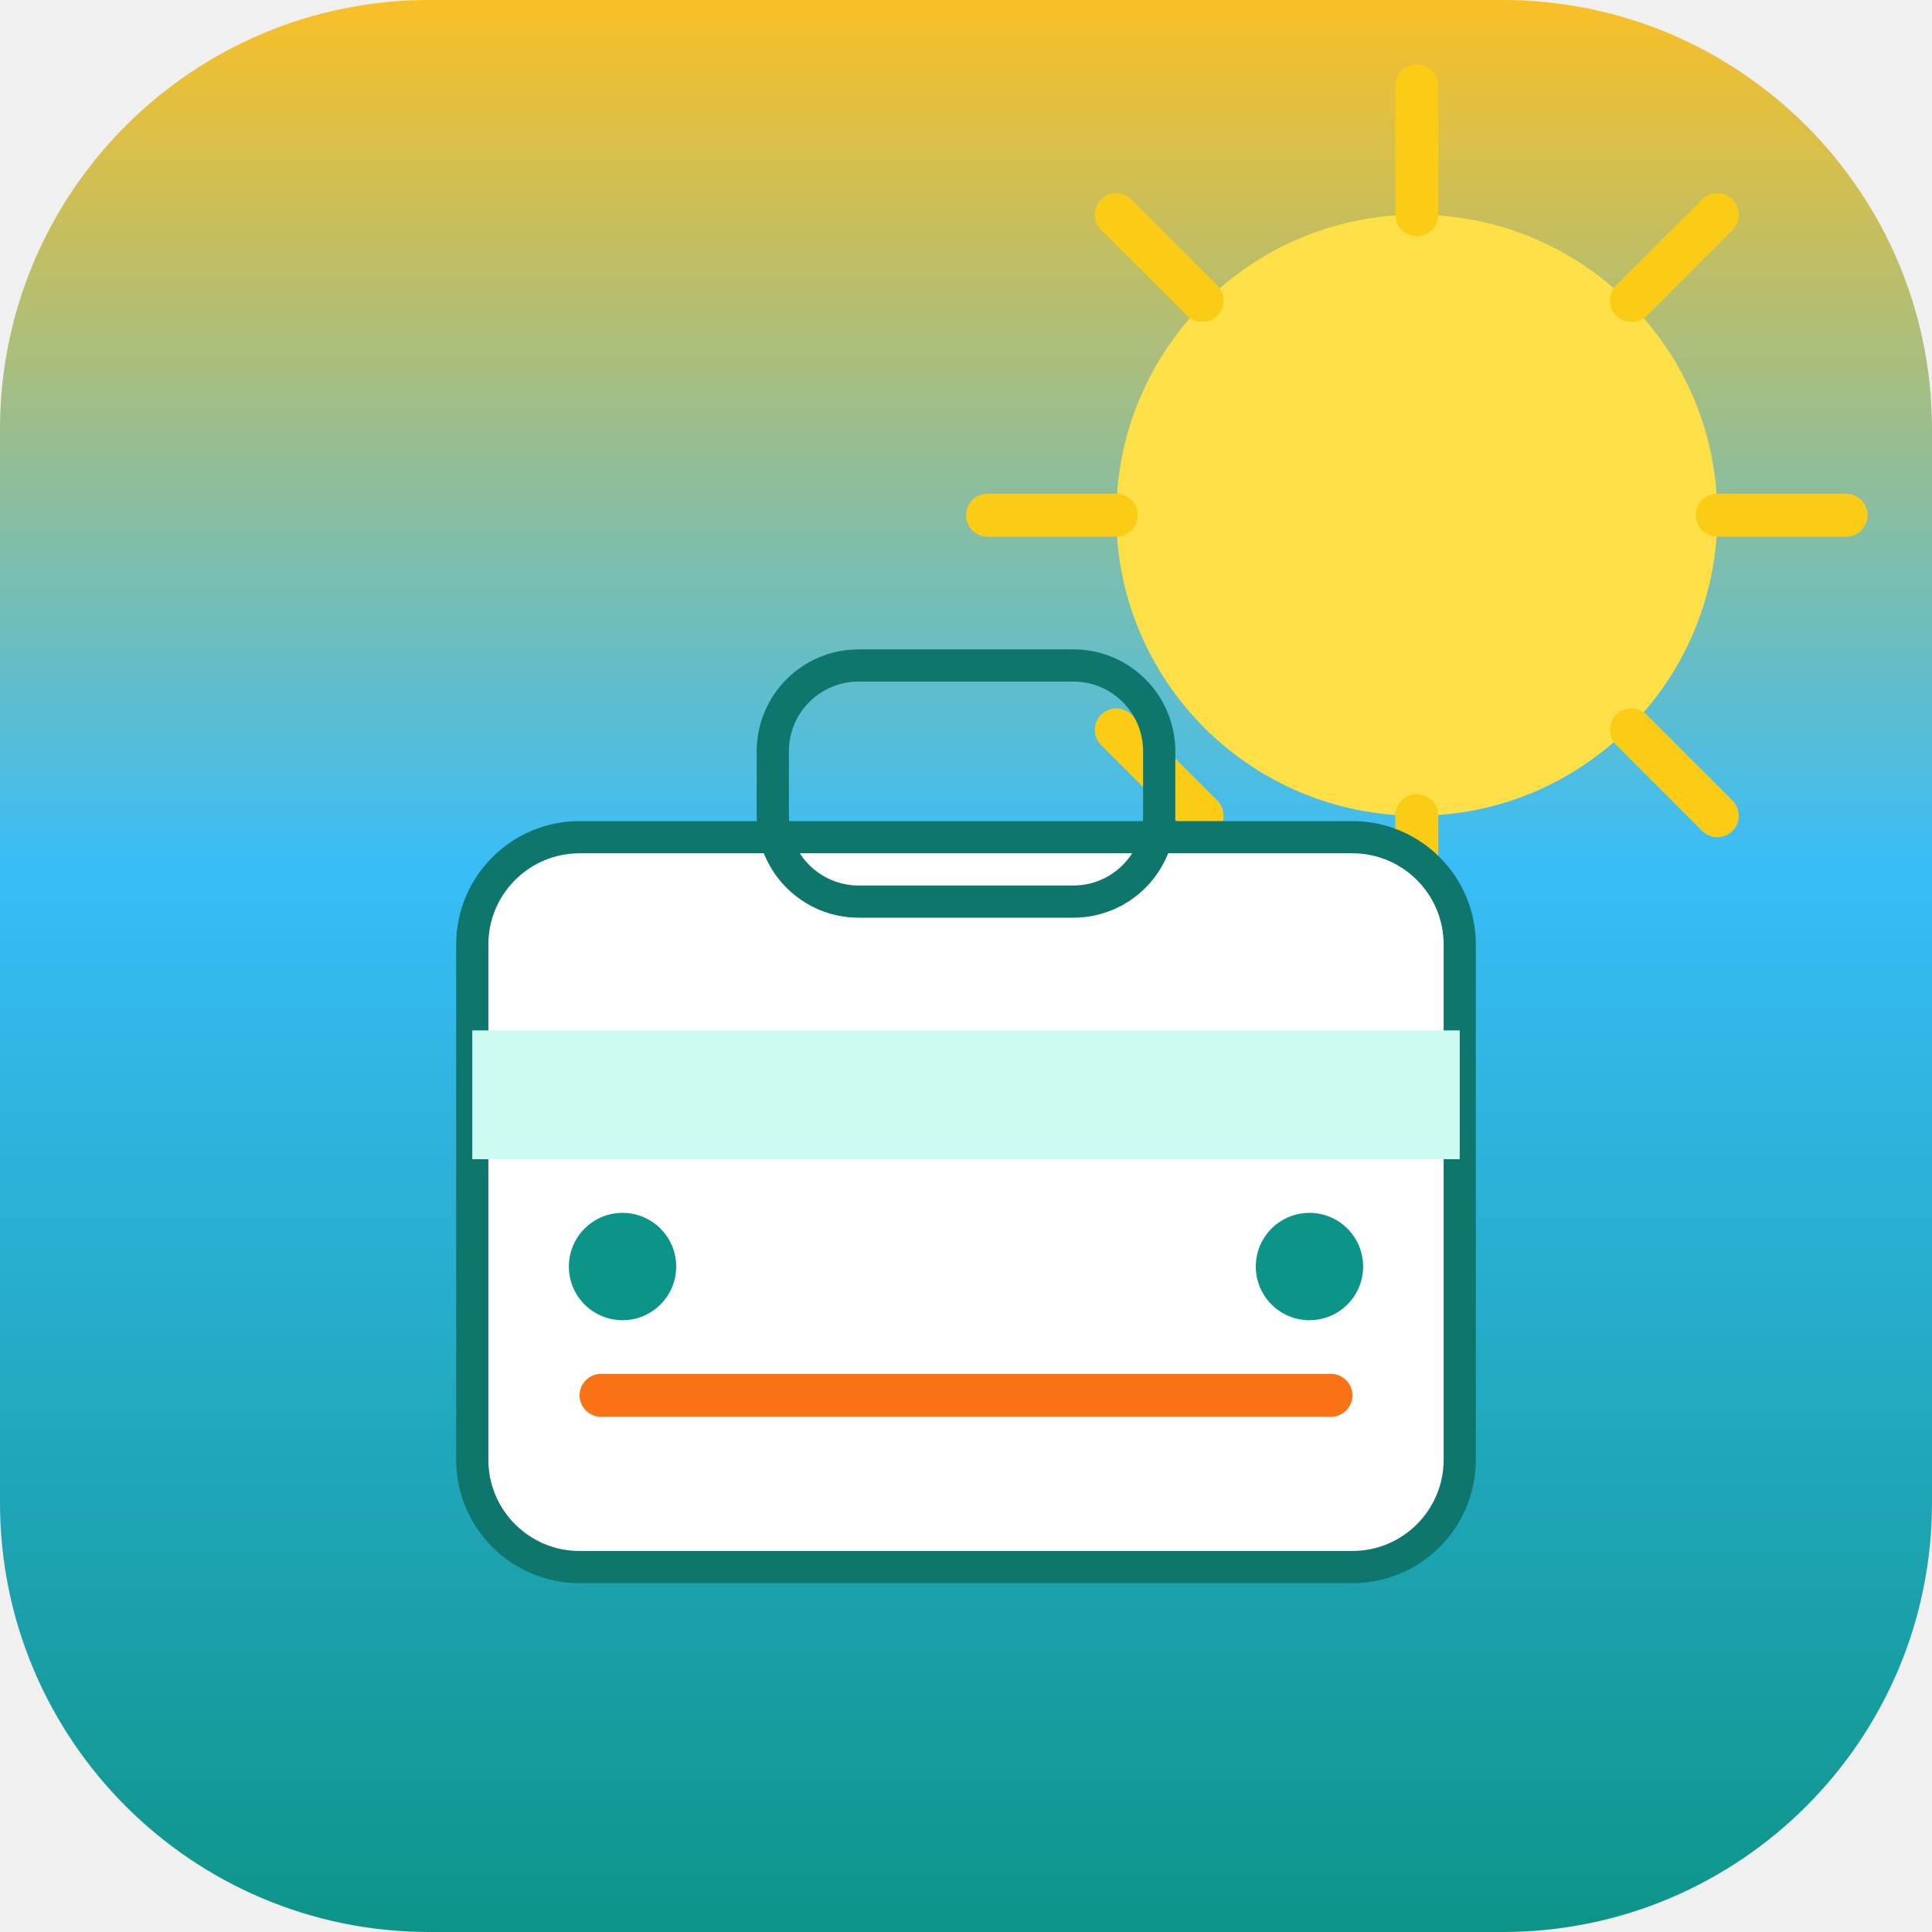
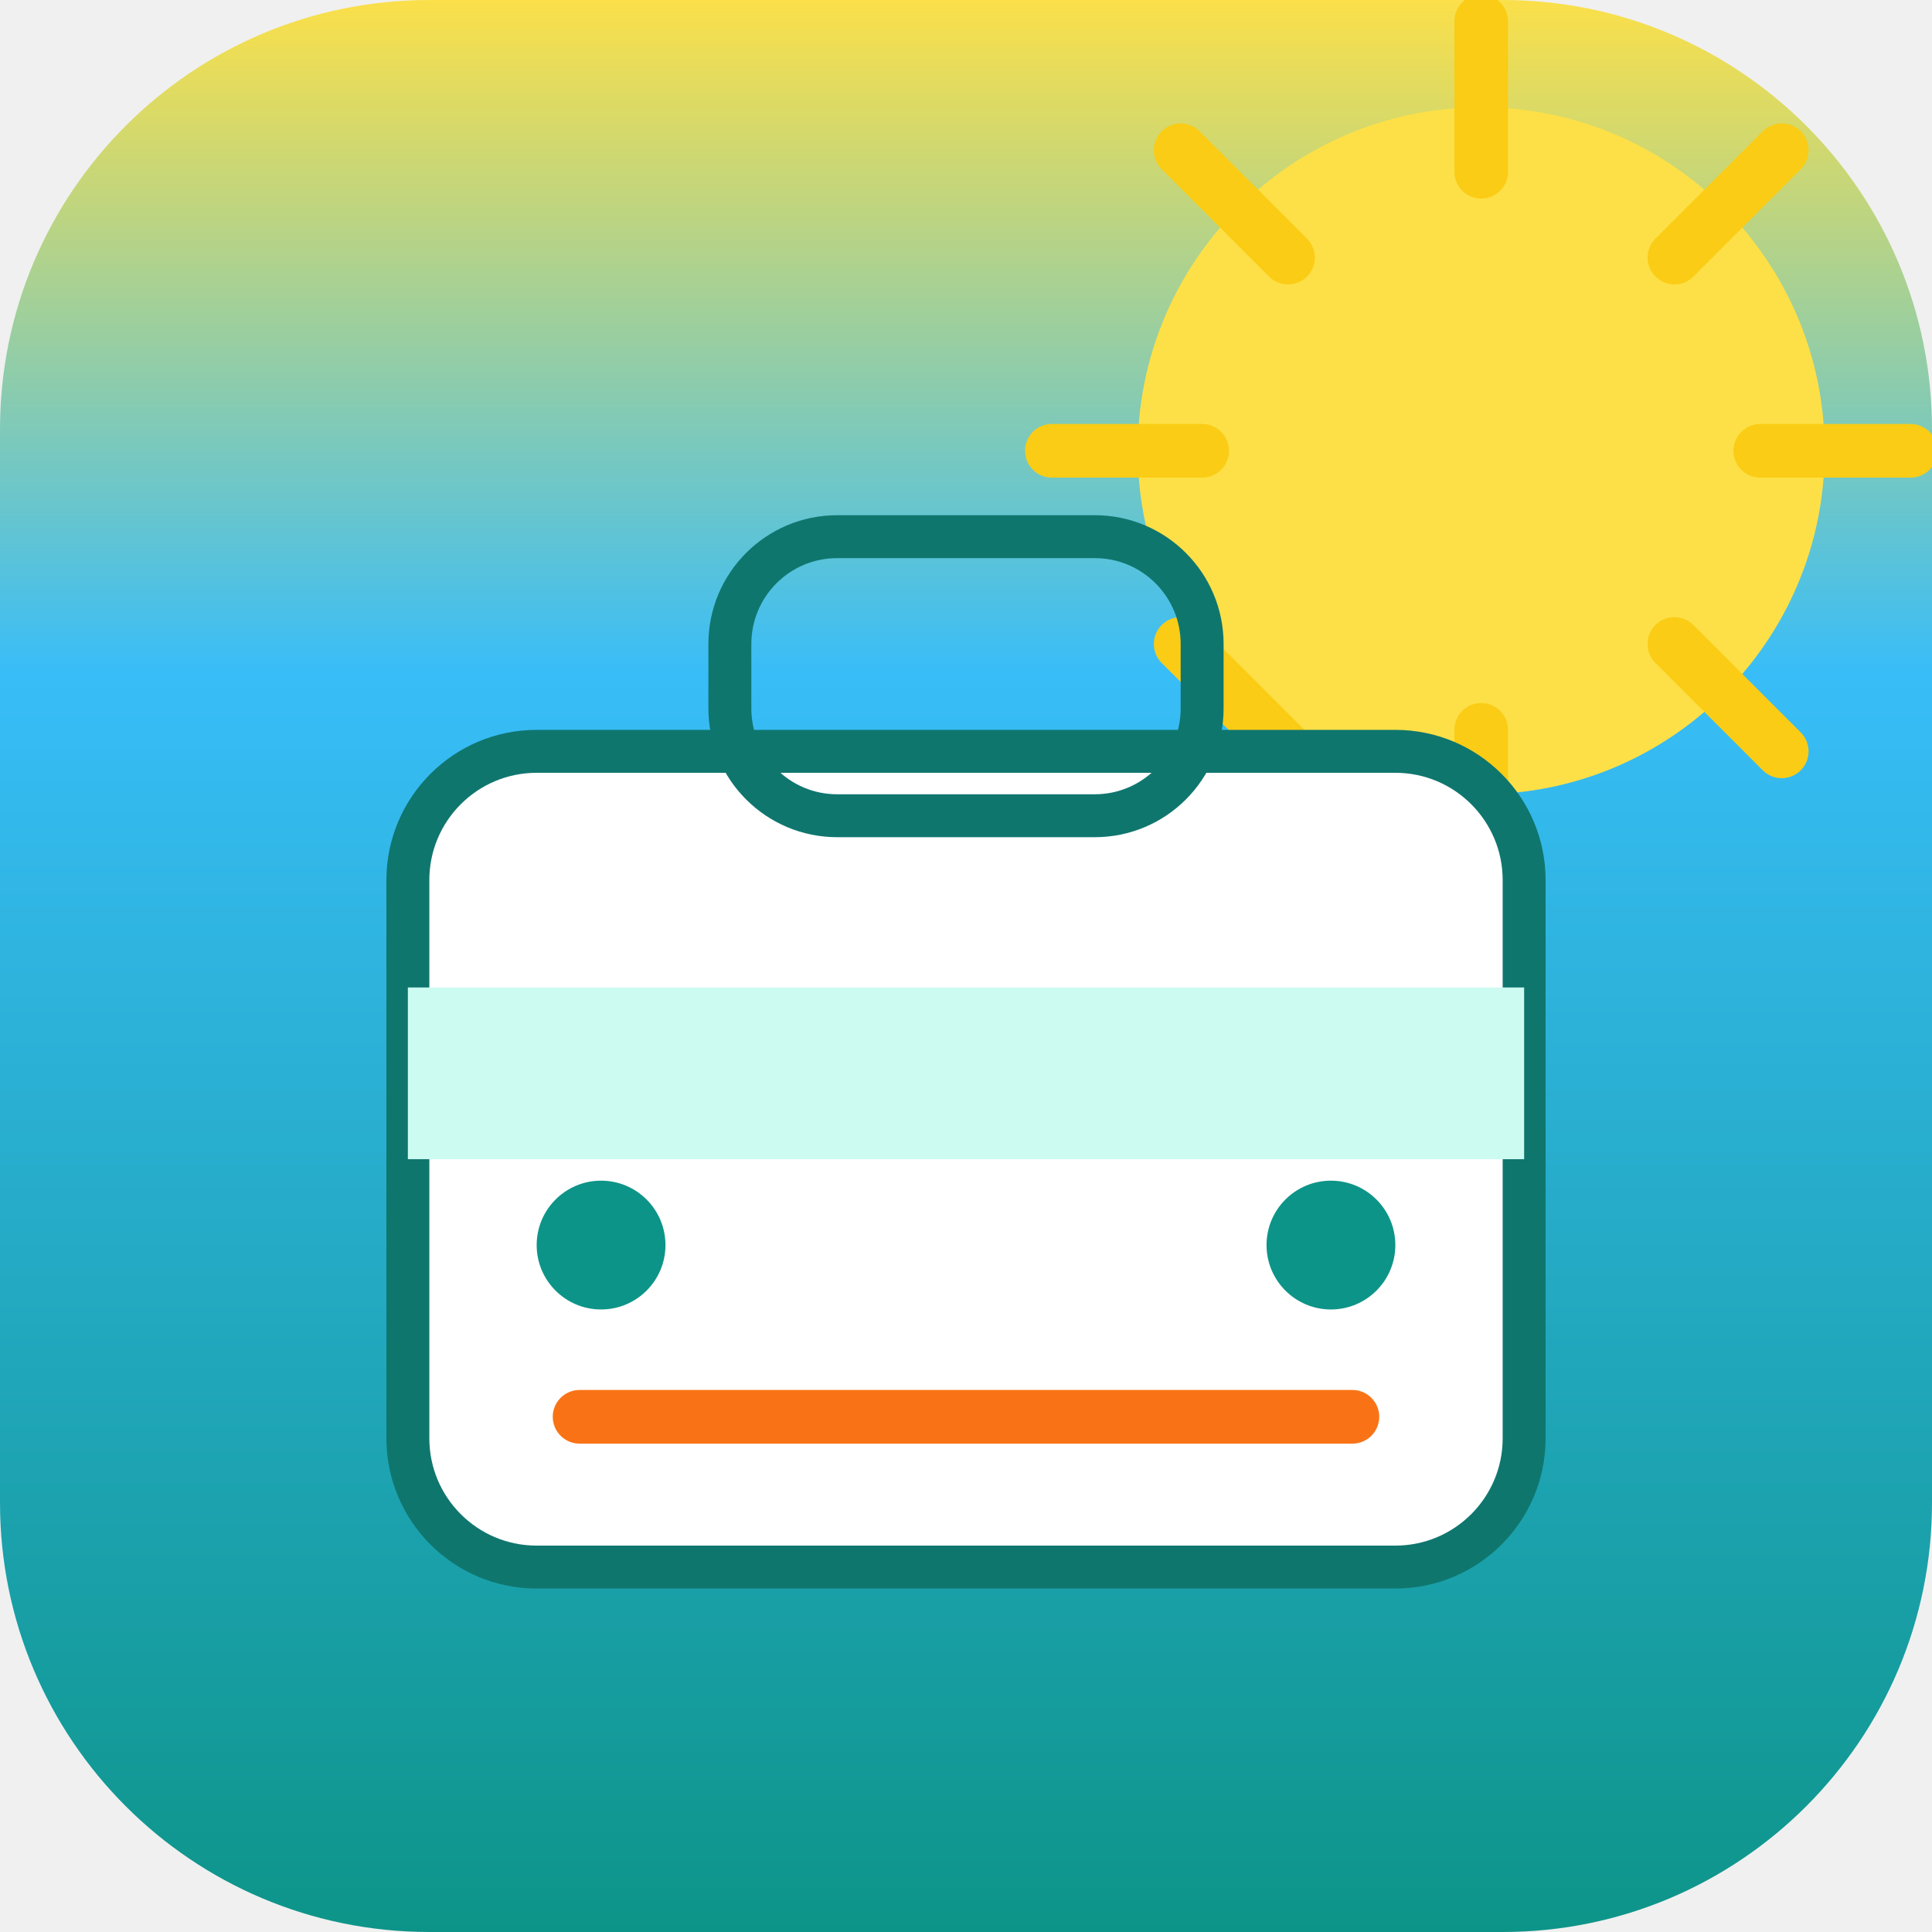
<svg xmlns="http://www.w3.org/2000/svg" viewBox="0 0 180 180">
  <defs>
-     <linearGradient id="sky" x1="0" y1="0" x2="0" y2="1">
-       <stop offset="0%" stop-color="#fbbf24" />
-       <stop offset="45%" stop-color="#38bdf8" />
+     <linearGradient id="sky" x1="0.5" y1="0" x2="0.5" y2="1">
+       <stop offset="0%" stop-color="#fde047" />
+       <stop offset="35%" stop-color="#38bdf8" />
      <stop offset="100%" stop-color="#0d9488" />
    </linearGradient>
  </defs>
  <rect width="180" height="180" rx="40" fill="url(#sky)" />
-   <circle cx="132" cy="48" r="28" fill="#fde047" />
-   <g stroke="#facc15" stroke-width="4" stroke-linecap="round">
-     <line x1="132" y1="8" x2="132" y2="20" />
-     <line x1="132" y1="76" x2="132" y2="88" />
-     <line x1="92" y1="48" x2="104" y2="48" />
-     <line x1="160" y1="48" x2="172" y2="48" />
-     <line x1="104" y1="20" x2="112" y2="28" />
-     <line x1="152" y1="68" x2="160" y2="76" />
-     <line x1="160" y1="20" x2="152" y2="28" />
-     <line x1="104" y1="68" x2="112" y2="76" />
+   <circle cx="138" cy="42" r="32" fill="#fde047" />
+   <g stroke="#facc15" stroke-width="5" stroke-linecap="round">
+     <line x1="138" y1="2" x2="138" y2="16" />
+     <line x1="138" y1="68" x2="138" y2="82" />
+     <line x1="98" y1="42" x2="112" y2="42" />
+     <line x1="164" y1="42" x2="178" y2="42" />
+     <line x1="110" y1="14" x2="120" y2="24" />
+     <line x1="156" y1="60" x2="166" y2="70" />
+     <line x1="166" y1="14" x2="156" y2="24" />
+     <line x1="110" y1="60" x2="120" y2="70" />
  </g>
-   <rect x="44" y="78" width="92" height="68" rx="10" fill="#fff" stroke="#0f766e" stroke-width="3" />
-   <rect x="44" y="96" width="92" height="12" fill="#ccfbf1" />
-   <rect x="72" y="62" width="36" height="22" rx="8" fill="none" stroke="#0f766e" stroke-width="3" />
-   <circle cx="58" cy="118" r="5" fill="#0d9488" />
-   <circle cx="122" cy="118" r="5" fill="#0d9488" />
-   <path d="M56 130h68" stroke="#f97316" stroke-width="4" stroke-linecap="round" />
+   <g transform="translate(90,108)">
+     <rect x="-52" y="-38" width="104" height="76" rx="12" fill="#fff" stroke="#0f766e" stroke-width="4" />
+     <rect x="-52" y="-16" width="104" height="16" fill="#ccfbf1" />
+     <rect x="-22" y="-58" width="44" height="26" rx="10" fill="none" stroke="#0f766e" stroke-width="4" />
+     <circle cx="-34" cy="8" r="6" fill="#0d9488" />
+     <circle cx="34" cy="8" r="6" fill="#0d9488" />
+     <path d="M-36 24h72" stroke="#f97316" stroke-width="5" stroke-linecap="round" />
+   </g>
</svg>
